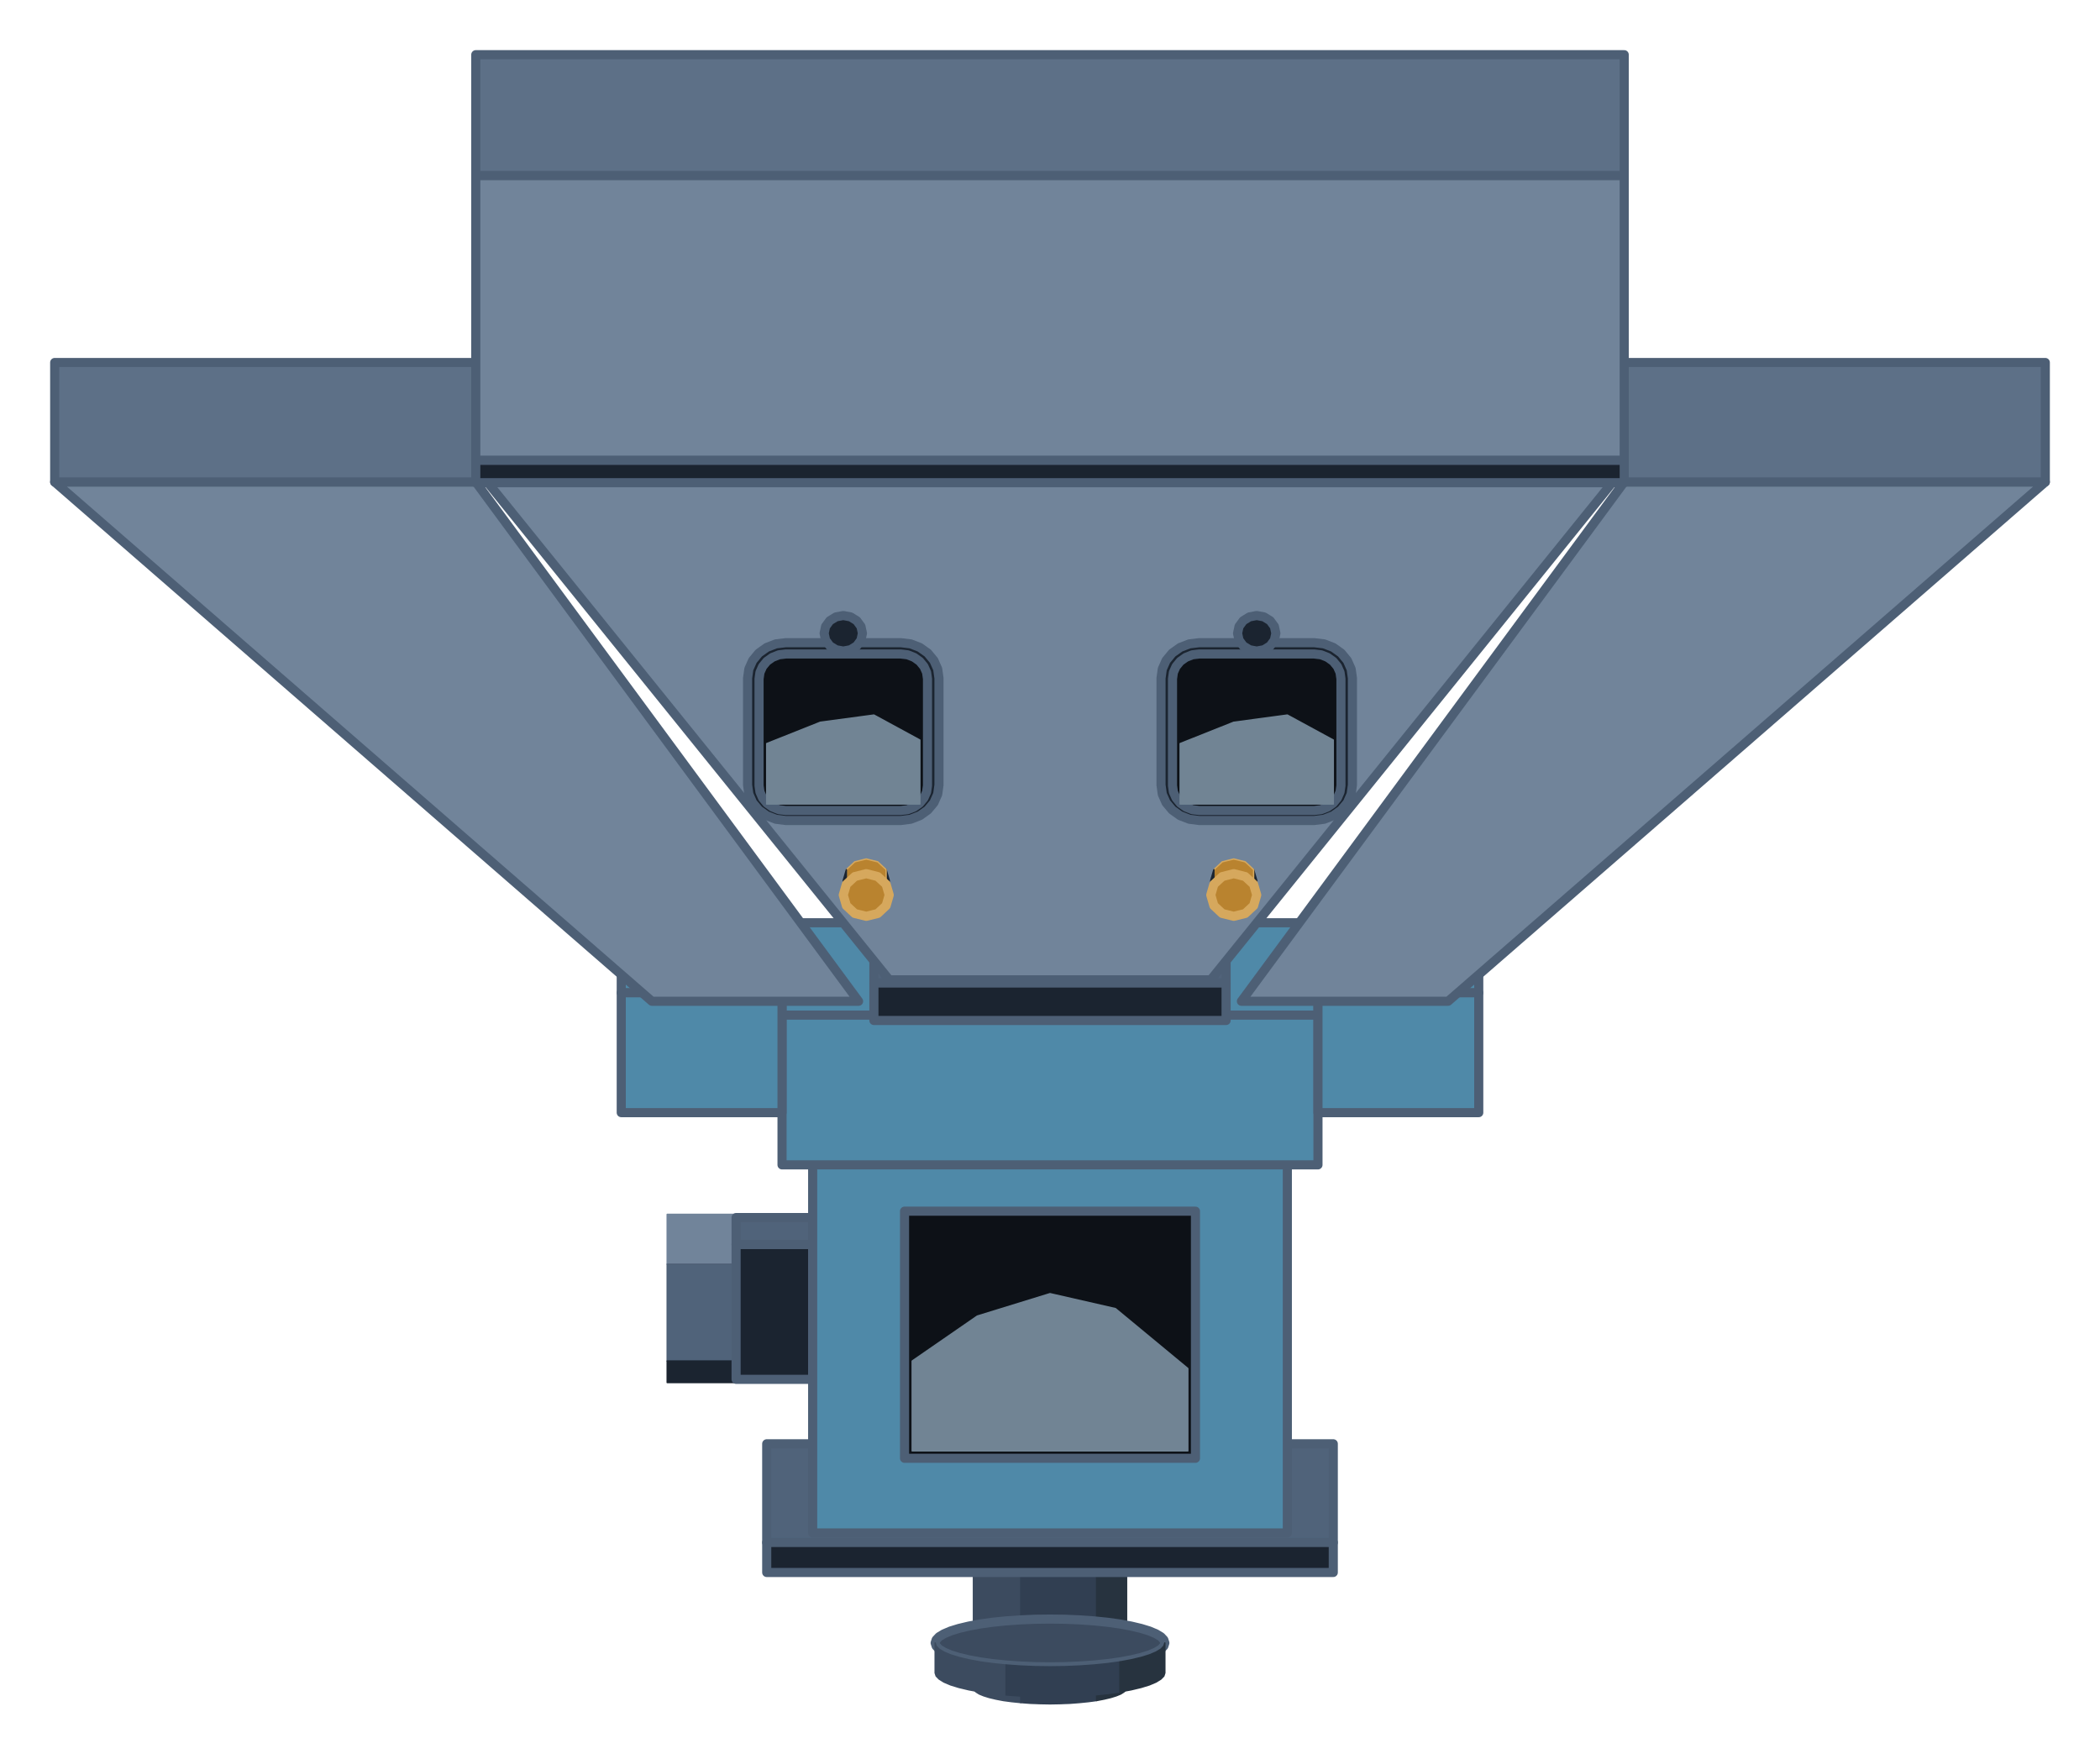
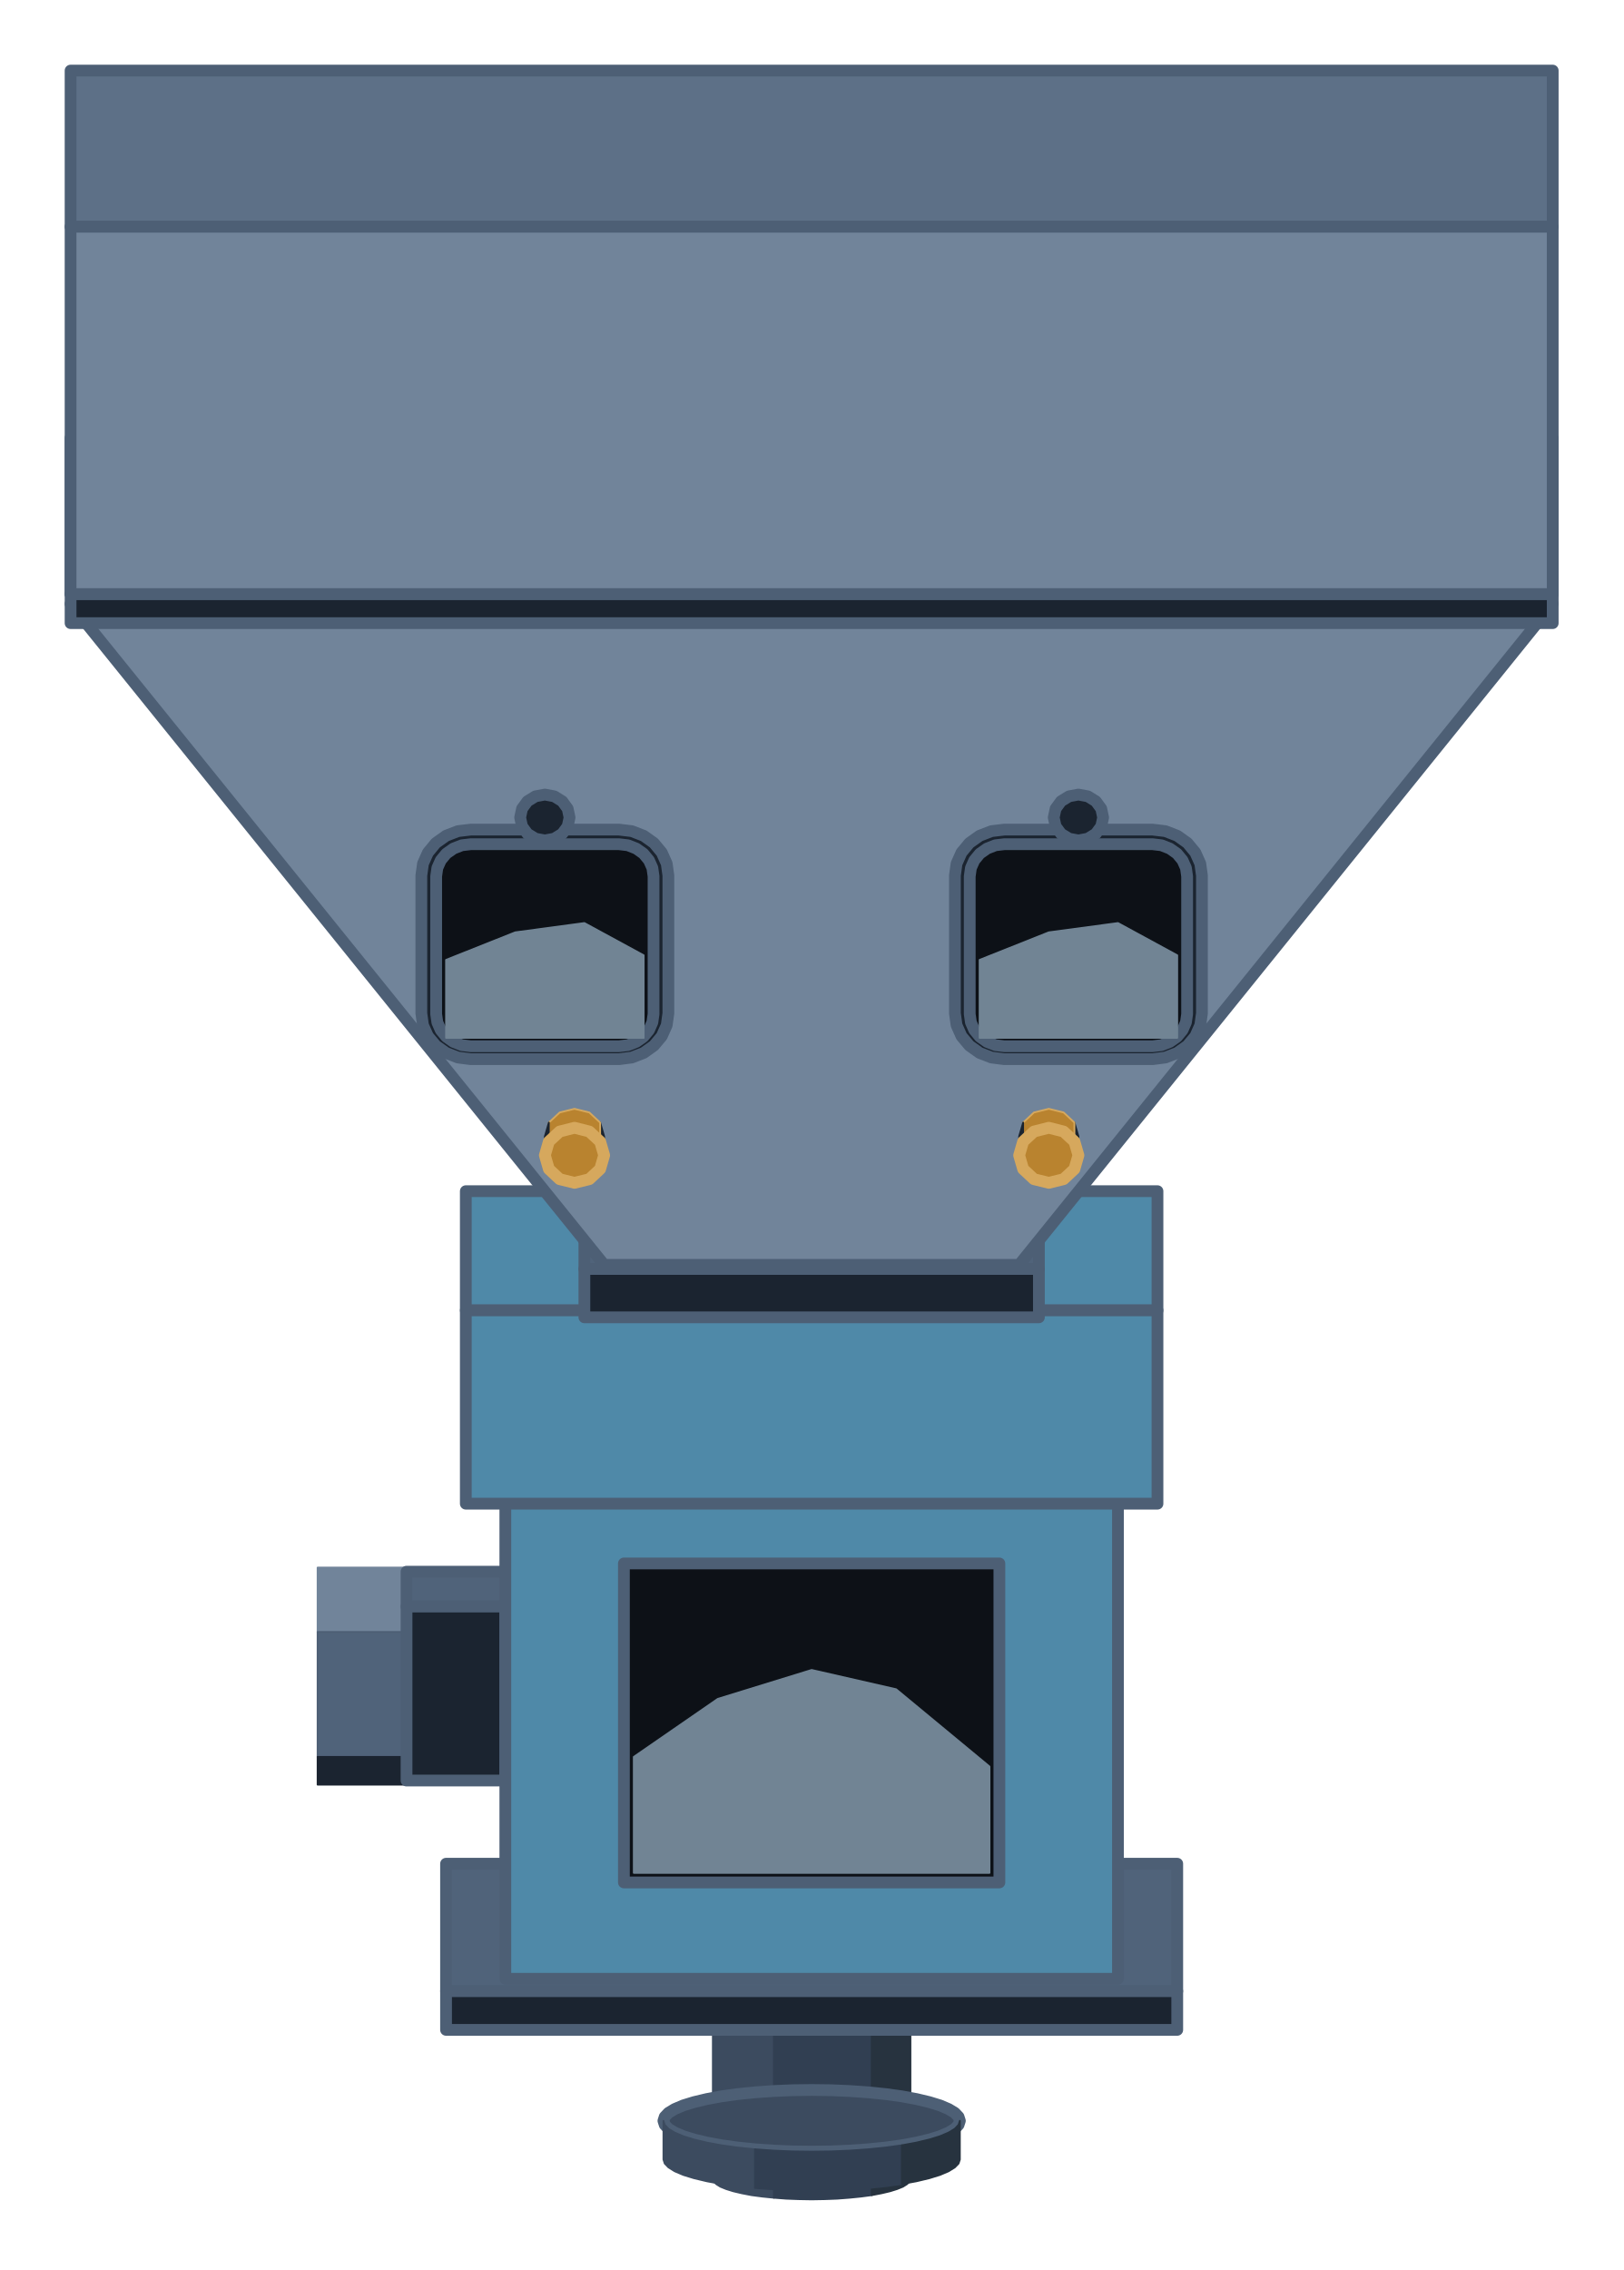
- <svg xmlns="http://www.w3.org/2000/svg" viewBox="-115.2 -185.18 230.4 192.93" role="img" aria-labelledby="station-tsm-blender-front-title" data-view="front" data-yaw="0" data-outlet-x="0" data-outlet-y="0" data-inlet-x="0" data-inlet-y="-172.55">
+ <svg xmlns="http://www.w3.org/2000/svg" viewBox="-69 -185.18 138 192.93" role="img" aria-labelledby="station-tsm-core-front-title" data-view="front" data-yaw="0" data-outlet-x="0" data-outlet-y="0" data-inlet-x="0" data-inlet-y="-172.55">
  <style>
    .station-mixer__face { stroke: #4d5f75; stroke-width: calc(0.6px * 1); stroke-linejoin: round; }
    .station-mixer__face--front { fill: #313f52; }
    .station-mixer__face--side { fill: #27333f; }
    .station-mixer__face--top { fill: #3c4b5f; }
    .station-mixer__face--light { fill: #71849a; }
    .station-mixer__face--dark { fill: #1b2430; }
    .station-mixer__face--steel { fill: #50637a; }
    .station-mixer__face--edge { fill: #5d7087; }
    .station-mixer__face--material { fill: #718494; }
    .station-mixer__face--hose { fill: #253040; }
    .station-mixer__face--blue { fill: #4f89a8; }
    .station-mixer__face--window { fill: #0d1117; stroke: #4d5f75; }
    .station-mixer__seam { stroke-width: 0.15px; }
    .station-mixer__seam--front { stroke: #313f52; }
    .station-mixer__seam--side { stroke: #27333f; }
    .station-mixer__seam--top { stroke: #3c4b5f; }
    .station-mixer__seam--light { stroke: #71849a; }
    .station-mixer__seam--dark { stroke: #1b2430; }
    .station-mixer__seam--edge { stroke: #5d7087; }
    .station-mixer__seam--material { stroke: #718494; }
    .station-mixer__seam--hose { stroke: #253040; }
    .station-mixer__seam--accent { stroke: #d6a85d; }
    .station-mixer__face--accent { fill: #b9832f; stroke: #d6a85d; }
    .station-mixer__blade { fill: #313f52; stroke: #3b4959; stroke-width: calc(0.6px * 1); }
    .station-mixer__agitator { transform-box: view-box; transform-origin: 0 0; }
  </style>
  <path class="station-mixer__face station-mixer__face--top" data-part="outlet-neck" d="M8.4,-18.08 L8.33,-18.3 L8.11,-18.53 L7.76,-18.74 L7.27,-18.95 L6.66,-19.14 L5.94,-19.31 L5.11,-19.46 L4.2,-19.59 L3.21,-19.69 L2.17,-19.76 L1.1,-19.81 L0,-19.82 L-1.1,-19.81 L-2.17,-19.76 L-3.21,-19.69 L-4.2,-19.59 L-5.11,-19.46 L-5.94,-19.31 L-6.66,-19.14 L-7.27,-18.95 L-7.76,-18.74 L-8.11,-18.53 L-8.33,-18.3 L-8.4,-18.08 L-8.33,-17.85 L-8.11,-17.62 L-7.76,-17.41 L-7.27,-17.2 L-6.66,-17.01 L-5.94,-16.84 L-5.11,-16.69 L-4.2,-16.56 L-3.21,-16.46 L-2.17,-16.39 L-1.1,-16.34 L0,-16.33 L1.1,-16.34 L2.17,-16.39 L3.21,-16.46 L4.2,-16.56 L5.11,-16.69 L5.94,-16.84 L6.66,-17.01 L7.27,-17.2 L7.76,-17.41 L8.11,-17.62 L8.33,-17.85 Z" />
  <path class="station-mixer__face station-mixer__face--top station-mixer__seam station-mixer__seam--top" data-part="outlet-neck" d="M-8.4,0 L-8.33,0.23 L-8.11,0.45 L-7.76,0.67 L-7.27,0.87 L-6.66,1.06 L-5.94,1.23 L-5.11,1.39 L-4.2,1.51 L-3.21,1.61 L-3.21,-16.46 L-4.2,-16.56 L-5.11,-16.69 L-5.94,-16.84 L-6.66,-17.01 L-7.27,-17.2 L-7.76,-17.41 L-8.11,-17.62 L-8.33,-17.85 L-8.4,-18.08 Z" />
  <path class="station-mixer__face station-mixer__face--front station-mixer__seam station-mixer__seam--front" data-part="outlet-neck" d="M-3.21,1.61 L-2.17,1.69 L-1.1,1.73 L0,1.75 L1.1,1.73 L2.17,1.69 L3.21,1.61 L4.2,1.51 L5.11,1.39 L5.11,-16.69 L4.2,-16.56 L3.21,-16.46 L2.17,-16.39 L1.1,-16.34 L0,-16.33 L-1.1,-16.34 L-2.17,-16.39 L-3.21,-16.46 Z" />
  <path class="station-mixer__face station-mixer__face--side station-mixer__seam station-mixer__seam--side" data-part="outlet-neck" d="M5.11,1.39 L5.94,1.23 L6.66,1.06 L7.27,0.87 L7.76,0.67 L8.11,0.45 L8.33,0.23 L8.4,0 L8.4,-18.08 L8.33,-17.85 L8.11,-17.62 L7.76,-17.41 L7.27,-17.2 L6.66,-17.01 L5.94,-16.84 L5.11,-16.69 Z" />
  <path class="station-mixer__face station-mixer__face--top" data-part="outlet-flange" d="M12.6,-4.93 L12.49,-5.27 L12.17,-5.61 L11.64,-5.93 L10.91,-6.24 L10,-6.52 L8.91,-6.78 L7.67,-7.01 L6.3,-7.2 L4.82,-7.35 L3.26,-7.46 L1.64,-7.53 L0,-7.55 L-1.64,-7.53 L-3.26,-7.46 L-4.82,-7.35 L-6.3,-7.2 L-7.67,-7.01 L-8.91,-6.78 L-10,-6.52 L-10.91,-6.24 L-11.64,-5.93 L-12.17,-5.61 L-12.49,-5.27 L-12.6,-4.93 L-12.49,-4.59 L-12.17,-4.25 L-11.64,-3.93 L-10.91,-3.62 L-10,-3.34 L-8.91,-3.08 L-7.67,-2.85 L-6.3,-2.66 L-4.82,-2.51 L-3.26,-2.4 L-1.64,-2.33 L0,-2.31 L1.64,-2.33 L3.26,-2.4 L4.82,-2.51 L6.3,-2.66 L7.67,-2.85 L8.91,-3.08 L10,-3.34 L10.91,-3.62 L11.64,-3.93 L12.17,-4.25 L12.49,-4.59 Z" />
  <path class="station-mixer__face station-mixer__face--top station-mixer__seam station-mixer__seam--top" data-part="outlet-flange" d="M-12.6,-1.64 L-12.49,-1.3 L-12.17,-0.97 L-11.64,-0.64 L-10.91,-0.33 L-10,-0.05 L-8.91,0.21 L-7.67,0.44 L-6.3,0.63 L-4.82,0.78 L-4.82,-2.51 L-6.3,-2.66 L-7.67,-2.85 L-8.91,-3.08 L-10,-3.34 L-10.91,-3.62 L-11.64,-3.93 L-12.17,-4.25 L-12.49,-4.59 L-12.6,-4.93 Z" />
  <path class="station-mixer__face station-mixer__face--front station-mixer__seam station-mixer__seam--front" data-part="outlet-flange" d="M-4.82,0.78 L-3.26,0.89 L-1.64,0.95 L0,0.98 L1.64,0.95 L3.26,0.89 L4.82,0.78 L6.3,0.63 L7.67,0.44 L7.67,-2.85 L6.3,-2.66 L4.82,-2.51 L3.26,-2.4 L1.64,-2.33 L0,-2.31 L-1.64,-2.33 L-3.26,-2.4 L-4.82,-2.51 Z" />
  <path class="station-mixer__face station-mixer__face--side station-mixer__seam station-mixer__seam--side" data-part="outlet-flange" d="M7.67,0.44 L8.91,0.21 L10,-0.05 L10.91,-0.33 L11.64,-0.64 L12.17,-0.97 L12.49,-1.3 L12.6,-1.64 L12.6,-4.93 L12.49,-4.59 L12.17,-4.25 L11.64,-3.93 L10.91,-3.62 L10,-3.34 L8.91,-3.08 L7.67,-2.85 Z" />
  <path class="station-mixer__face station-mixer__face--steel" data-part="base-plate" d="M-31.08,-15.95 L31.08,-15.95 L31.08,-26.78 L-31.08,-26.78 Z" />
  <path class="station-mixer__face station-mixer__face--dark" data-part="base-plate" d="M-31.08,-12.66 L31.08,-12.66 L31.08,-15.95 L-31.08,-15.95 Z" />
  <path class="station-mixer__face station-mixer__face--light station-mixer__seam station-mixer__seam--light" data-part="motor" d="M-42,-51.95 L-42,-51.76 L-42,-51.35 L-42,-50.73 L-42,-49.91 L-42,-48.91 L-42,-47.76 L-42,-46.48 L-26.04,-46.48 L-26.04,-47.76 L-26.04,-48.91 L-26.04,-49.91 L-26.04,-50.73 L-26.04,-51.35 L-26.04,-51.76 L-26.04,-51.95 Z" />
  <path class="station-mixer__face station-mixer__face--steel station-mixer__seam station-mixer__seam--steel" data-part="motor" d="M-42,-46.48 L-42,-45.12 L-42,-43.69 L-42,-42.24 L-42,-40.8 L-42,-39.41 L-42,-38.11 L-42,-36.91 L-42,-35.86 L-26.04,-35.86 L-26.04,-36.91 L-26.04,-38.11 L-26.04,-39.41 L-26.04,-40.8 L-26.04,-42.24 L-26.04,-43.69 L-26.04,-45.12 L-26.04,-46.48 Z" />
  <path class="station-mixer__face station-mixer__face--dark station-mixer__seam station-mixer__seam--dark" data-part="motor" d="M-42,-35.86 L-42,-34.98 L-42,-34.28 L-42,-33.8 L-42,-33.54 L-42,-33.5 L-26.04,-33.5 L-26.04,-33.54 L-26.04,-33.8 L-26.04,-34.28 L-26.04,-34.98 L-26.04,-35.86 Z" />
  <path class="station-mixer__face station-mixer__face--steel" data-part="gearbox" d="M-34.44,-48.64 L-26.04,-48.64 L-26.04,-51.6 L-34.44,-51.6 Z" />
  <path class="station-mixer__face station-mixer__face--dark" data-part="gearbox" d="M-34.44,-33.85 L-26.04,-33.85 L-26.04,-48.64 L-34.44,-48.64 Z" />
  <path class="station-mixer__face station-mixer__face--blue" data-part="weigh-body" d="M-26.04,-58.08 L26.04,-58.08 L26.04,-66.81 L-26.04,-66.81 Z" />
  <path class="station-mixer__face station-mixer__face--blue" data-part="weigh-body" d="M-26.04,-17 L26.04,-17 L26.04,-58.08 L-26.04,-58.08 Z" />
  <path class="station-mixer__face station-mixer__face--window" data-part="body-window" d="M-15.96,-25.19 L15.96,-25.19 L15.96,-52.3 L-15.96,-52.3 Z" />
  <path class="station-mixer__face station-mixer__face--material station-mixer__seam station-mixer__seam--material" data-part="body-material" d="M-15.12,-26 L15.12,-26 L15.12,-35.04 L7.18,-41.61 L0,-43.25 L-7.98,-40.79 L-15.12,-35.86 Z" />
  <path class="station-mixer__face station-mixer__face--blue" data-part="weigh-hood" d="M-29.4,-73.81 L29.4,-73.81 L29.4,-83.94 L-29.4,-83.94 Z" />
  <path class="station-mixer__face station-mixer__face--blue" data-part="weigh-hood" d="M-29.4,-57.38 L29.4,-57.38 L29.4,-73.81 L-29.4,-73.81 Z" />
-   <path class="station-mixer__face station-mixer__face--blue" data-part="storage-chute" d="M-47.04,-76.26 L-29.4,-76.26 L-29.4,-81.5 L-47.04,-81.5 Z" />
-   <path class="station-mixer__face station-mixer__face--blue" data-part="storage-chute" d="M-47.04,-63.11 L-29.4,-63.11 L-29.4,-76.26 L-47.04,-76.26 Z" />
-   <path class="station-mixer__face station-mixer__face--blue" data-part="storage-chute" d="M29.4,-76.26 L47.04,-76.26 L47.04,-81.5 L29.4,-81.5 Z" />
-   <path class="station-mixer__face station-mixer__face--blue" data-part="storage-chute" d="M29.4,-63.11 L47.04,-63.11 L47.04,-76.26 L29.4,-76.26 Z" />
  <path class="station-mixer__face station-mixer__face--steel" data-part="transition" d="M-19.32,-77.33 L19.32,-77.33 L19.32,-85.36 L-19.32,-85.36 Z" />
  <path class="station-mixer__face station-mixer__face--dark" data-part="transition" d="M-19.32,-73.22 L19.32,-73.22 L19.32,-77.33 L-19.32,-77.33 Z" />
  <path class="station-mixer__face station-mixer__face--light" data-part="funnel" d="M-17.64,-77.68 L17.64,-77.68 L63,-133.86 L-63,-133.86 Z" />
  <path class="station-mixer__face station-mixer__face--dark" data-part="sight-frame" d="M-12.18,-110.77 L-12.32,-111.78 L-12.74,-112.72 L-13.41,-113.53 L-14.28,-114.15 L-15.29,-114.54 L-16.38,-114.67 L-28.98,-114.67 L-30.07,-114.54 L-31.08,-114.15 L-31.95,-113.53 L-32.62,-112.72 L-33.04,-111.78 L-33.18,-110.77 L-33.18,-99.06 L-33.04,-98.05 L-32.62,-97.11 L-31.95,-96.31 L-31.08,-95.69 L-30.07,-95.3 L-28.98,-95.16 L-16.38,-95.16 L-15.29,-95.3 L-14.28,-95.69 L-13.41,-96.31 L-12.74,-97.11 L-12.32,-98.05 L-12.18,-99.06 Z" />
  <path class="station-mixer__face station-mixer__face--window" data-part="sight-window" d="M-13.44,-110.7 L-13.54,-111.41 L-13.83,-112.06 L-14.3,-112.63 L-14.91,-113.06 L-15.62,-113.34 L-16.38,-113.43 L-28.98,-113.43 L-29.74,-113.34 L-30.45,-113.06 L-31.06,-112.63 L-31.53,-112.06 L-31.82,-111.41 L-31.92,-110.7 L-31.92,-98.99 L-31.82,-98.29 L-31.53,-97.63 L-31.06,-97.06 L-30.45,-96.63 L-29.74,-96.35 L-28.98,-96.26 L-16.38,-96.26 L-15.62,-96.35 L-14.91,-96.63 L-14.3,-97.06 L-13.83,-97.63 L-13.54,-98.29 L-13.44,-98.99 Z" />
  <path class="station-mixer__face station-mixer__face--material station-mixer__seam station-mixer__seam--material" data-part="sight-material" d="M-31.08,-96.97 L-14.28,-96.97 L-14.28,-103.99 L-19.32,-106.73 L-25.2,-105.94 L-31.08,-103.6 Z" />
  <path class="station-mixer__face station-mixer__face--dark" data-part="sight-port" d="M-20.58,-115.7 L-20.74,-116.45 L-21.2,-117.08 L-21.88,-117.5 L-22.68,-117.65 L-23.48,-117.5 L-24.16,-117.08 L-24.62,-116.45 L-24.78,-115.7 L-24.62,-114.95 L-24.16,-114.32 L-23.48,-113.9 L-22.68,-113.75 L-21.88,-113.9 L-21.2,-114.32 L-20.74,-114.95 Z" />
  <path class="station-mixer__face station-mixer__face--dark station-mixer__seam station-mixer__seam--dark" data-part="level-sensor" d="M-17.64,-88.6 L-17.98,-89.77 L-17.98,-88.16 L-17.64,-86.99 Z" />
  <path class="station-mixer__face station-mixer__face--accent station-mixer__seam station-mixer__seam--accent" data-part="level-sensor" d="M-17.98,-89.77 L-18.9,-90.63 L-20.16,-90.94 L-21.42,-90.63 L-22.34,-89.77 L-22.34,-88.16 L-21.42,-89.01 L-20.16,-89.33 L-18.9,-89.01 L-17.98,-88.16 Z" />
  <path class="station-mixer__face station-mixer__face--dark station-mixer__seam station-mixer__seam--dark" data-part="level-sensor" d="M-22.34,-89.77 L-22.68,-88.6 L-22.68,-86.99 L-22.34,-88.16 Z" />
  <path class="station-mixer__face station-mixer__face--accent" data-part="level-sensor" d="M-17.64,-86.99 L-17.98,-88.16 L-18.9,-89.01 L-20.16,-89.33 L-21.42,-89.01 L-22.34,-88.16 L-22.68,-86.99 L-22.34,-85.82 L-21.42,-84.96 L-20.16,-84.65 L-18.9,-84.96 L-17.98,-85.82 Z" />
  <path class="station-mixer__face station-mixer__face--dark" data-part="sight-frame" d="M33.18,-110.77 L33.04,-111.78 L32.62,-112.72 L31.95,-113.53 L31.08,-114.15 L30.07,-114.54 L28.98,-114.67 L16.38,-114.67 L15.29,-114.54 L14.28,-114.15 L13.41,-113.53 L12.74,-112.72 L12.32,-111.78 L12.18,-110.77 L12.18,-99.06 L12.32,-98.05 L12.74,-97.11 L13.41,-96.31 L14.28,-95.69 L15.29,-95.3 L16.38,-95.16 L28.98,-95.16 L30.07,-95.3 L31.08,-95.69 L31.95,-96.31 L32.62,-97.11 L33.04,-98.05 L33.18,-99.06 Z" />
  <path class="station-mixer__face station-mixer__face--window" data-part="sight-window" d="M31.92,-110.7 L31.82,-111.41 L31.53,-112.06 L31.06,-112.63 L30.45,-113.06 L29.74,-113.34 L28.98,-113.43 L16.38,-113.43 L15.62,-113.34 L14.91,-113.06 L14.3,-112.63 L13.83,-112.06 L13.54,-111.41 L13.44,-110.7 L13.44,-98.99 L13.54,-98.29 L13.83,-97.63 L14.3,-97.06 L14.91,-96.63 L15.62,-96.35 L16.38,-96.26 L28.98,-96.26 L29.74,-96.35 L30.45,-96.63 L31.06,-97.06 L31.53,-97.63 L31.82,-98.29 L31.92,-98.99 Z" />
  <path class="station-mixer__face station-mixer__face--material station-mixer__seam station-mixer__seam--material" data-part="sight-material" d="M14.28,-96.97 L31.08,-96.97 L31.08,-103.99 L26.04,-106.73 L20.16,-105.94 L14.28,-103.6 Z" />
  <path class="station-mixer__face station-mixer__face--dark" data-part="sight-port" d="M24.78,-115.7 L24.62,-116.45 L24.16,-117.08 L23.48,-117.5 L22.68,-117.65 L21.88,-117.5 L21.2,-117.08 L20.74,-116.45 L20.58,-115.7 L20.74,-114.95 L21.2,-114.32 L21.88,-113.9 L22.68,-113.75 L23.48,-113.9 L24.16,-114.32 L24.62,-114.95 Z" />
  <path class="station-mixer__face station-mixer__face--dark station-mixer__seam station-mixer__seam--dark" data-part="level-sensor" d="M22.68,-88.6 L22.34,-89.77 L22.34,-88.16 L22.68,-86.99 Z" />
  <path class="station-mixer__face station-mixer__face--accent station-mixer__seam station-mixer__seam--accent" data-part="level-sensor" d="M22.34,-89.77 L21.42,-90.63 L20.16,-90.94 L18.9,-90.63 L17.98,-89.77 L17.98,-88.16 L18.9,-89.01 L20.16,-89.33 L21.42,-89.01 L22.34,-88.16 Z" />
  <path class="station-mixer__face station-mixer__face--dark station-mixer__seam station-mixer__seam--dark" data-part="level-sensor" d="M17.98,-89.77 L17.64,-88.6 L17.64,-86.99 L17.98,-88.16 Z" />
  <path class="station-mixer__face station-mixer__face--accent" data-part="level-sensor" d="M22.68,-86.99 L22.34,-88.16 L21.42,-89.01 L20.16,-89.33 L18.9,-89.01 L17.98,-88.16 L17.64,-86.99 L17.98,-85.82 L18.9,-84.96 L20.16,-84.65 L21.42,-84.96 L22.34,-85.82 Z" />
-   <path class="station-mixer__face station-mixer__face--light" data-part="side-storage" d="M-109.2,-132.3 L-63,-132.3 L-21,-75.33 L-43.68,-75.33 Z" />
-   <path class="station-mixer__face station-mixer__face--edge" data-part="side-storage" d="M-109.2,-132.3 L-63,-132.3 L-63,-145.41 L-109.2,-145.41 Z" />
-   <path class="station-mixer__face station-mixer__face--light" data-part="side-storage" d="M109.2,-132.3 L63,-132.3 L21,-75.33 L43.68,-75.33 Z" />
-   <path class="station-mixer__face station-mixer__face--edge" data-part="side-storage" d="M109.2,-132.3 L63,-132.3 L63,-145.41 L109.2,-145.41 Z" />
  <path class="station-mixer__face station-mixer__face--dark" data-part="collar-rim" d="M-63,-134.69 L63,-134.69 L63,-147.96 L-63,-147.96 Z" />
  <path class="station-mixer__face station-mixer__face--dark" data-part="collar-rim" d="M-63,-132.22 L63,-132.22 L63,-134.69 L-63,-134.69 Z" />
  <path class="station-mixer__face station-mixer__face--edge" data-part="collar" d="M-63,-165.91 L63,-165.91 L63,-179.18 L-63,-179.18 Z" />
  <path class="station-mixer__face station-mixer__face--light" data-part="collar" d="M-63,-134.69 L63,-134.69 L63,-165.91 L-63,-165.91 Z" />
</svg>
